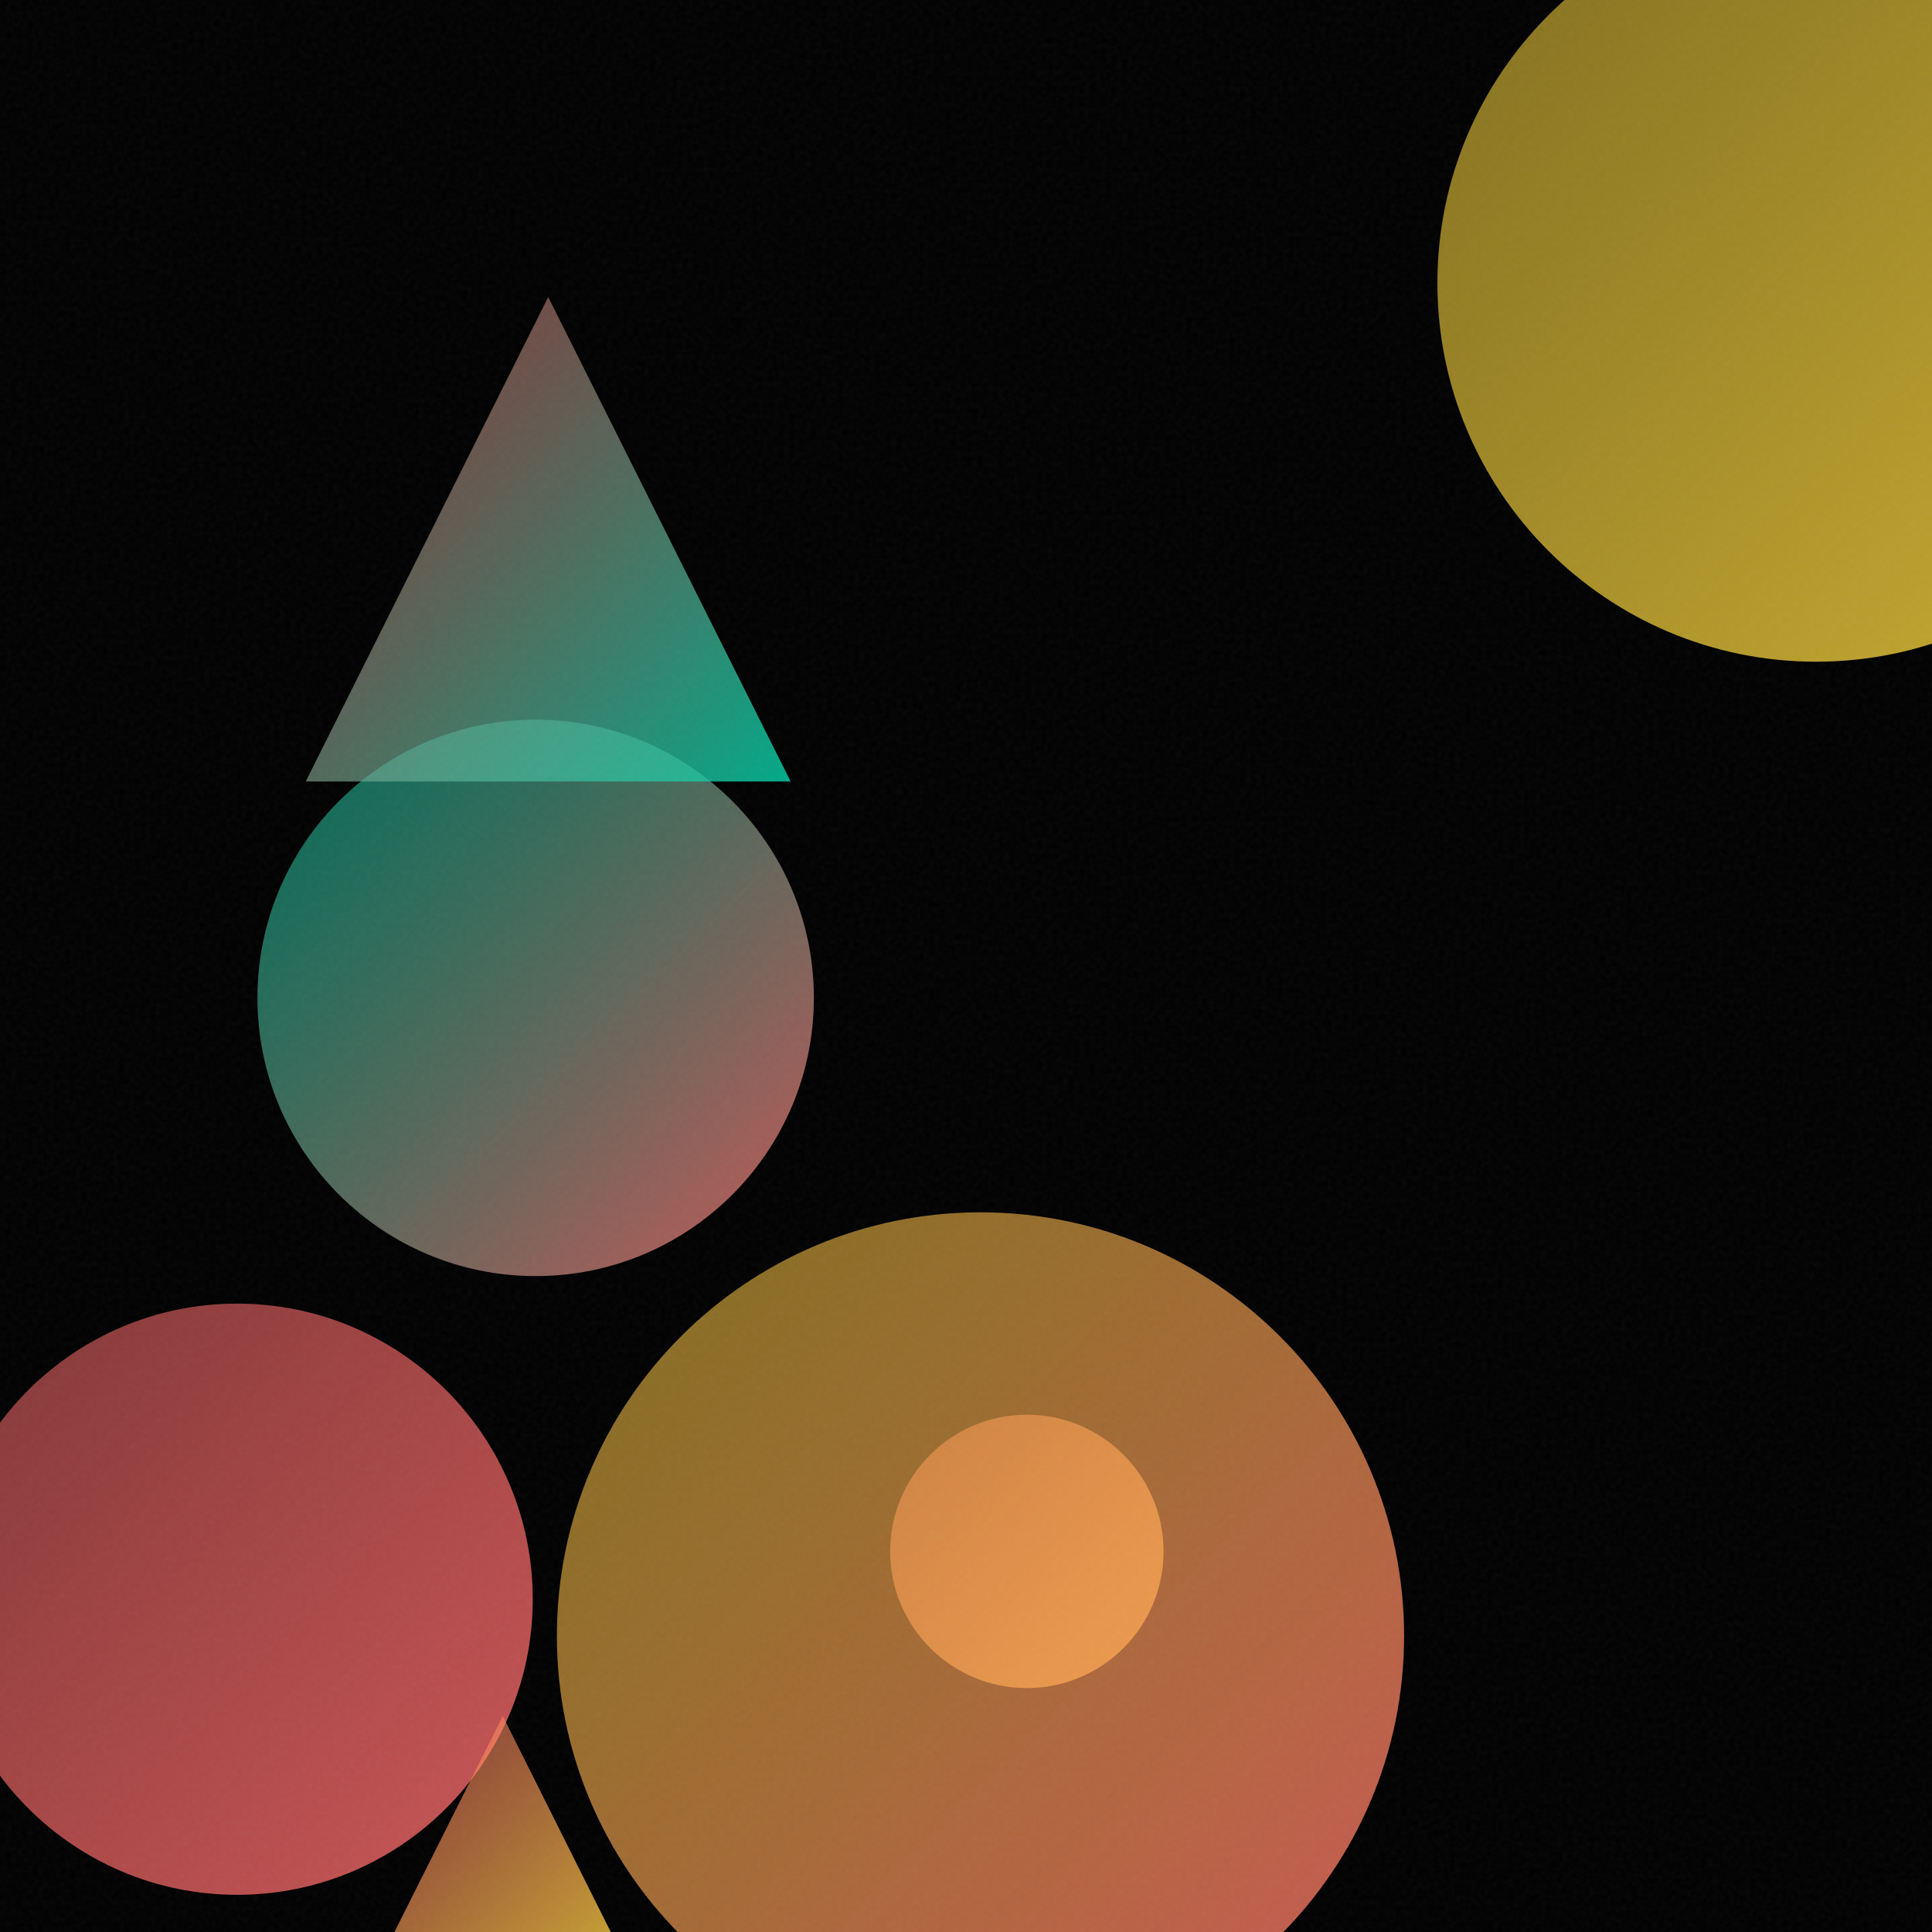
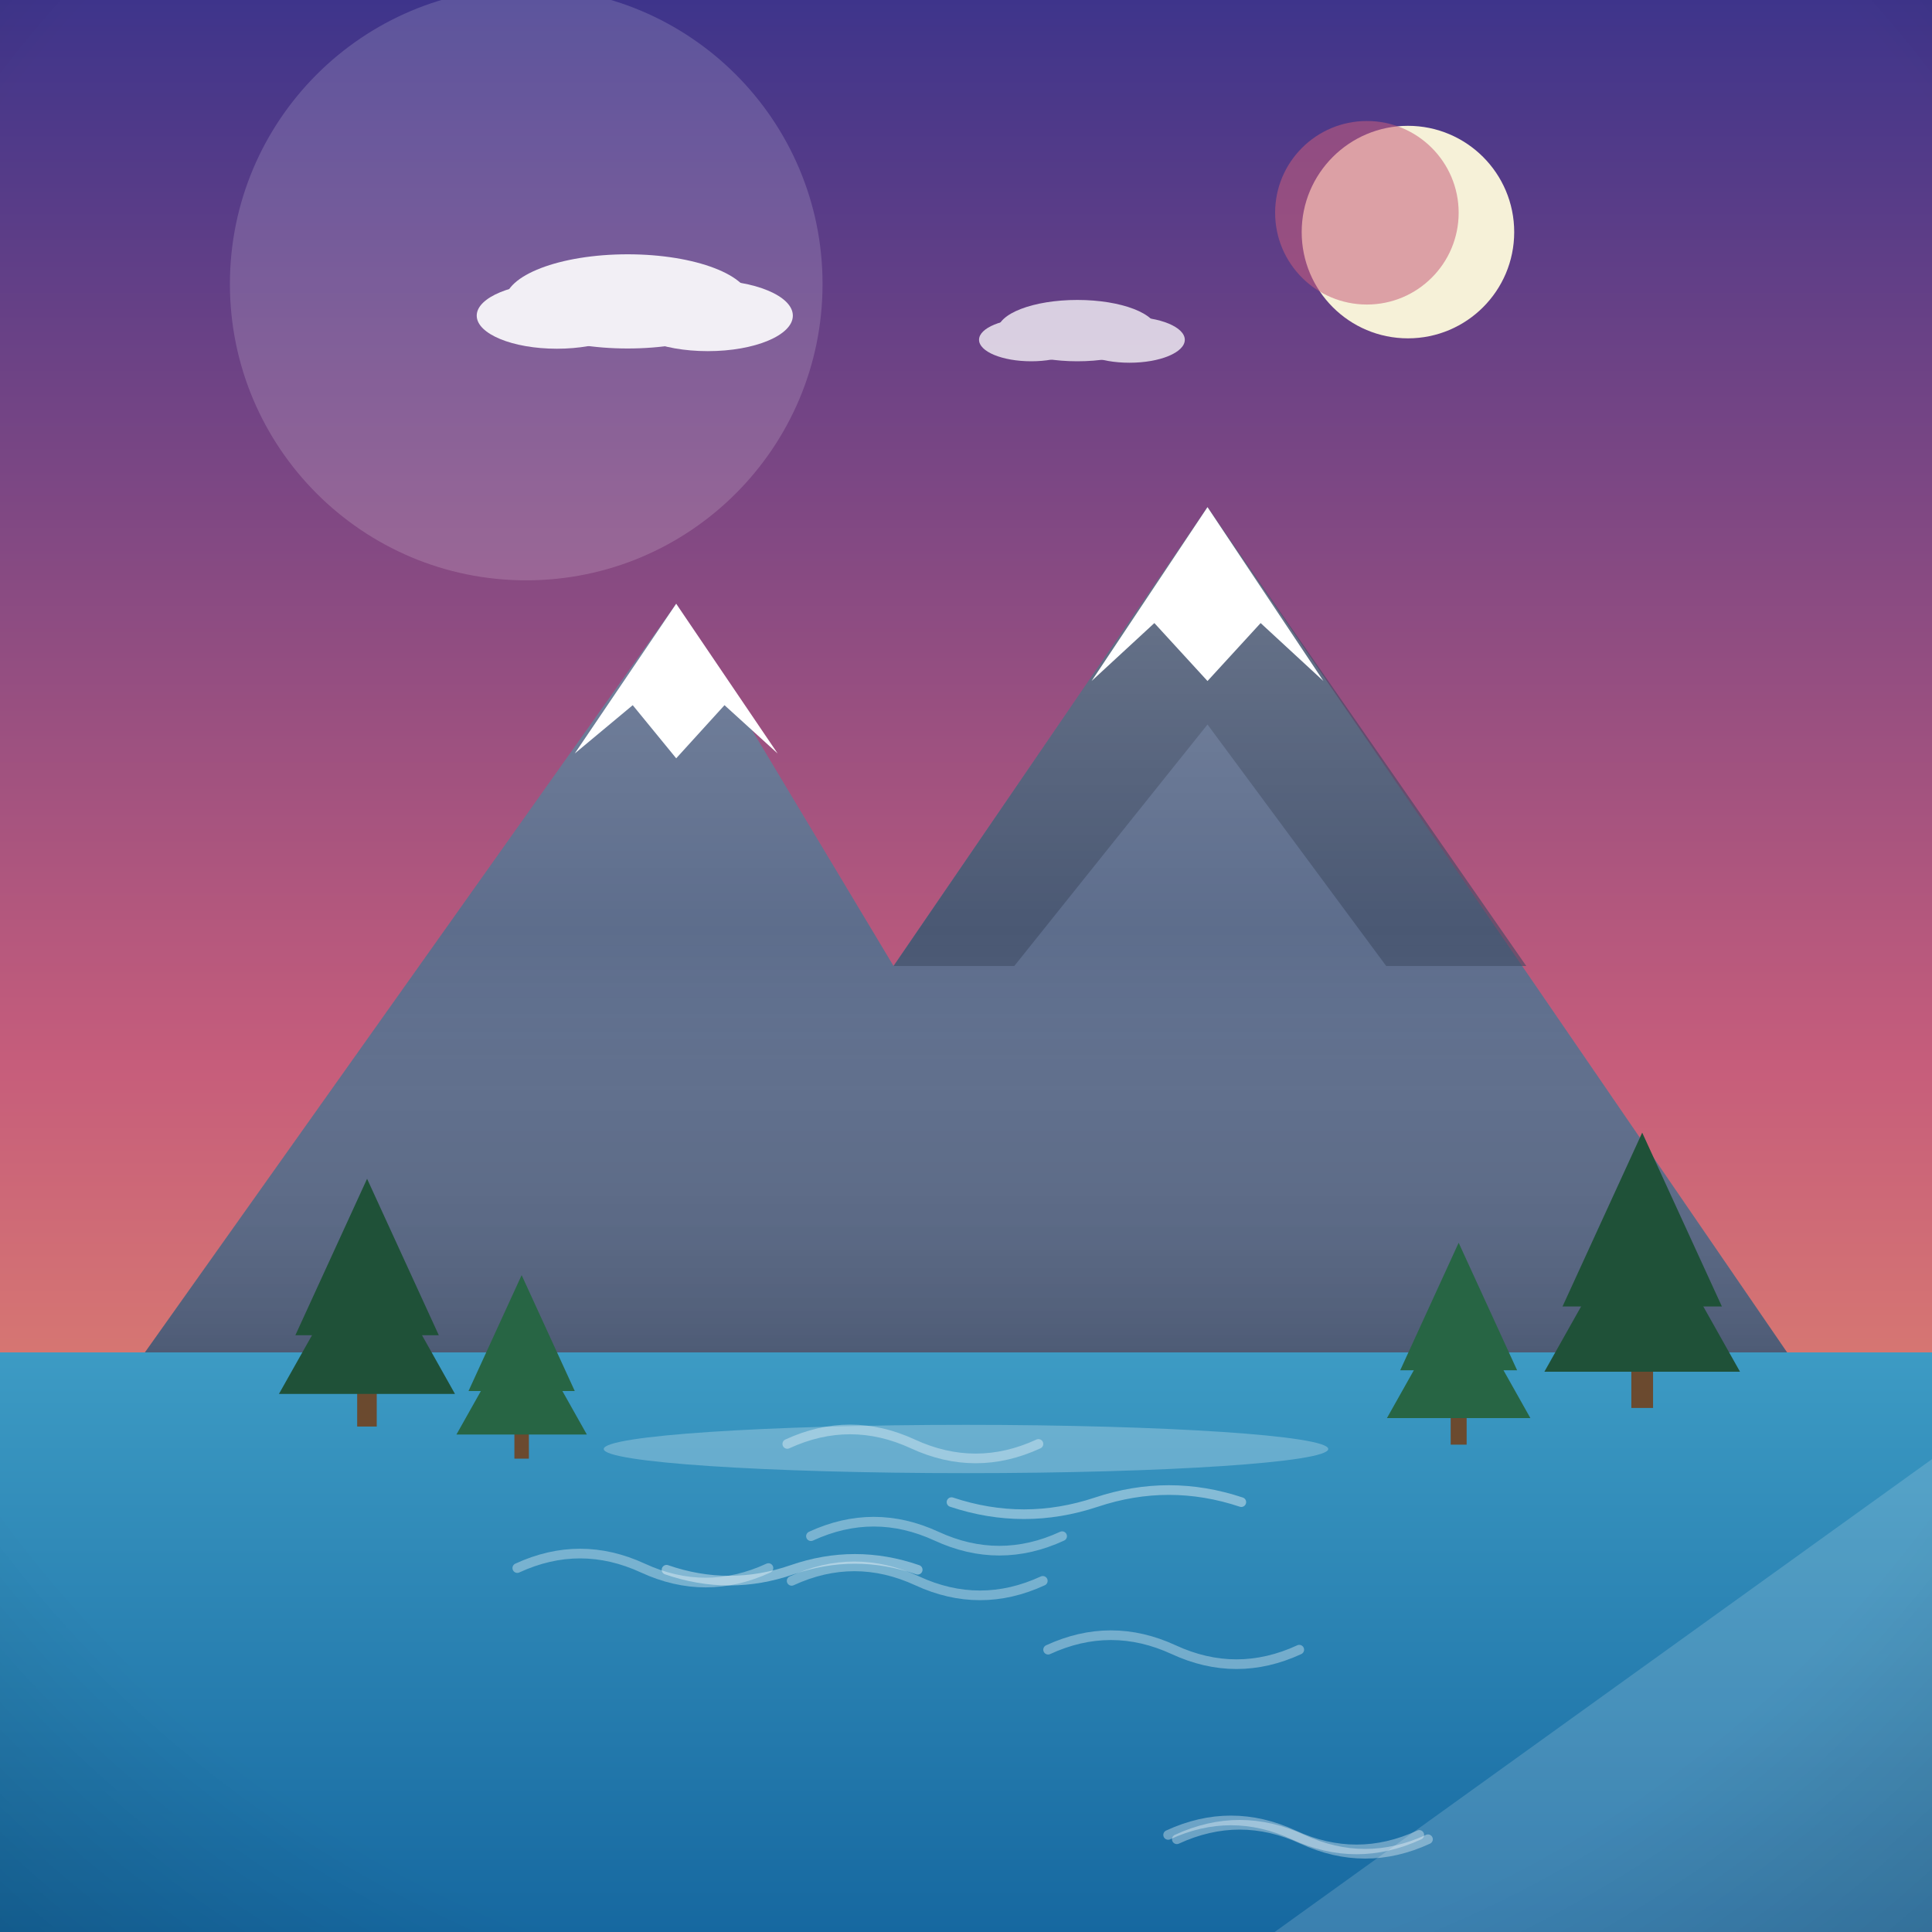
- <svg xmlns="http://www.w3.org/2000/svg" viewBox="0 0 400 400">
+ <svg xmlns="http://www.w3.org/2000/svg" viewBox="0 0 800 800">
  <defs>
-     <linearGradient id="g0" x1="184.2" y1="292.8" x2="240.9" y2="349.5" gradientUnits="userSpaceOnUse">
-       <stop offset="0" stop-color="#FF6B6B" stop-opacity="0.5" />
-       <stop offset="1" stop-color="#FFD93D" stop-opacity="0.8" />
+     <linearGradient id="sky" x1="0" y1="0" x2="0" y2="1">
+       <stop offset="0" stop-color="#3d348b" />
+       <stop offset="0.55" stop-color="#c65d7b" />
+       <stop offset="1" stop-color="#f6a860" />
    </linearGradient>
-     <linearGradient id="g1" x1="-12.2" y1="269.9" x2="110.3" y2="392.3" gradientUnits="userSpaceOnUse">
-       <stop offset="0" stop-color="#FF6B6B" stop-opacity="0.5" />
-       <stop offset="1" stop-color="#FF6B6B" stop-opacity="0.8" />
+     <radialGradient id="sunG" cx="0.38" cy="0.35" r="0.9">
+       <stop offset="0" stop-color="#fff3b0" />
+       <stop offset="1" stop-color="#ffb703" />
+     </radialGradient>
+     <linearGradient id="ground" x1="0" y1="0" x2="0" y2="1">
+       <stop offset="0" stop-color="#69b06f" />
+       <stop offset="1" stop-color="#3c7a44" />
    </linearGradient>
-     <linearGradient id="g2" x1="77.5" y1="355.3" x2="130.6" y2="408.3" gradientUnits="userSpaceOnUse">
-       <stop offset="0" stop-color="#FF6B6B" stop-opacity="0.5" />
-       <stop offset="1" stop-color="#FFD93D" stop-opacity="0.8" />
+     <linearGradient id="sea" x1="0" y1="0" x2="0" y2="1">
+       <stop offset="0" stop-color="#3d9bc4" />
+       <stop offset="1" stop-color="#1668a0" />
    </linearGradient>
-     <linearGradient id="g3" x1="53.4" y1="149.0" x2="168.5" y2="264.1" gradientUnits="userSpaceOnUse">
-       <stop offset="0" stop-color="#00D4AA" stop-opacity="0.5" />
-       <stop offset="1" stop-color="#FF6B6B" stop-opacity="0.8" />
+     <linearGradient id="shade" x1="0" y1="0" x2="0" y2="1">
+       <stop offset="0" stop-color="#ffffff" stop-opacity="0.20" />
+       <stop offset="0.5" stop-color="#ffffff" stop-opacity="0" />
+       <stop offset="1" stop-color="#000000" stop-opacity="0.16" />
    </linearGradient>
-     <linearGradient id="g4" x1="115.3" y1="251.1" x2="290.6" y2="426.4" gradientUnits="userSpaceOnUse">
-       <stop offset="0" stop-color="#FFD93D" stop-opacity="0.5" />
-       <stop offset="1" stop-color="#FF6B6B" stop-opacity="0.8" />
-     </linearGradient>
-     <linearGradient id="g5" x1="63.3" y1="61.5" x2="163.7" y2="161.8" gradientUnits="userSpaceOnUse">
-       <stop offset="0" stop-color="#FF6B6B" stop-opacity="0.5" />
-       <stop offset="1" stop-color="#00D4AA" stop-opacity="0.8" />
-     </linearGradient>
-     <linearGradient id="g6" x1="297.5" y1="-19.8" x2="454.4" y2="137.1" gradientUnits="userSpaceOnUse">
-       <stop offset="0" stop-color="#FFD93D" stop-opacity="0.5" />
-       <stop offset="1" stop-color="#FFD93D" stop-opacity="0.8" />
-     </linearGradient>
-     <filter id="n">
-       <feTurbulence type="fractalNoise" baseFrequency="0.9" numOctaves="2" stitchTiles="stitch" />
-       <feColorMatrix type="saturate" values="0" />
-     </filter>
+     <radialGradient id="vig" cx="0.5" cy="0.42" r="0.85">
+       <stop offset="0.72" stop-color="#000000" stop-opacity="0" />
+       <stop offset="1" stop-color="#000000" stop-opacity="0.20" />
+     </radialGradient>
  </defs>
-   <rect width="400" height="400" fill="#000000" />
-   <circle cx="212.6" cy="321.2" r="28.3" fill="url(#g0)" />
-   <circle cx="49.1" cy="331.1" r="61.2" fill="url(#g1)" />
-   <path d="M 104.1 355.3 L 130.6 408.3 L 77.5 408.3 Z" fill="url(#g2)" />
-   <circle cx="110.9" cy="206.6" r="57.6" fill="url(#g3)" />
-   <circle cx="203.0" cy="338.7" r="87.7" fill="url(#g4)" />
-   <path d="M 113.5 61.5 L 163.7 161.8 L 63.3 161.8 Z" fill="url(#g5)" />
-   <circle cx="376.0" cy="58.6" r="78.4" fill="url(#g6)" />
-   <rect width="400" height="400" filter="url(#n)" opacity="0.05" />
+   <rect width="800" height="800" fill="url(#sky)" />
+   <circle cx="583" cy="96.1" r="44" fill="#f6f1d8" />
+   <circle cx="566" cy="88.1" r="38" fill="#c65d7b" opacity="0.55" />
+   <g fill="#ffffff" opacity="0.9">
+     <ellipse cx="259.9" cy="124.8" rx="50.8" ry="19.5" />
+     <ellipse cx="230.6" cy="130.7" rx="33.2" ry="13.7" />
+     <ellipse cx="293.1" cy="130.7" rx="35.2" ry="14.7" />
+   </g>
+   <g fill="#ffffff" opacity="0.75">
+     <ellipse cx="446.1" cy="136.9" rx="33" ry="12.7" />
+     <ellipse cx="427" cy="140.7" rx="21.6" ry="8.9" />
+     <ellipse cx="467.7" cy="140.7" rx="22.9" ry="9.5" />
+   </g>
+   <rect y="560" width="800" height="240" fill="url(#sea)" />
+   <path d="M 487.3 761.6 q 26 -12 52 0 q 26 12 52 0" fill="none" stroke="#ffffff" stroke-width="4" stroke-linecap="round" opacity="0.35" />
+   <path d="M 335.8 636.1 q 26 -12 52 0 q 26 12 52 0" fill="none" stroke="#ffffff" stroke-width="4" stroke-linecap="round" opacity="0.35" />
+   <path d="M 326 597.9 q 26 -12 52 0 q 26 12 52 0" fill="none" stroke="#ffffff" stroke-width="4" stroke-linecap="round" opacity="0.35" />
+   <path d="M 483.7 759.8 q 26 -12 52 0 q 26 12 52 0" fill="none" stroke="#ffffff" stroke-width="4" stroke-linecap="round" opacity="0.35" />
+   <path d="M 327.8 654.6 q 26 -12 52 0 q 26 12 52 0" fill="none" stroke="#ffffff" stroke-width="4" stroke-linecap="round" opacity="0.35" />
+   <path d="M 434 683.1 q 26 -12 52 0 q 26 12 52 0" fill="none" stroke="#ffffff" stroke-width="4" stroke-linecap="round" opacity="0.35" />
+   <path d="M 214.2 649.3 q 26 -12 52 0 q 26 12 52 0" fill="none" stroke="#ffffff" stroke-width="4" stroke-linecap="round" opacity="0.35" />
+   <g transform="translate(400 0) scale(-1 1) translate(-400 0)">
+     <path d="M60 560 L 300 210 L 430 400 L 520 250 L 740 560 Z" fill="#5d6d8c" />
+     <path d="M300 210 L 430 400 L 380 400 L 300 300 L 226 400 L 168 400 Z" fill="#3d4a63" opacity="0.6" />
+     <path d="M252 282 L 300 210 L 348 282 L 322 258 L 300 282 L 278 258 Z" fill="#ffffff" />
+     <path d="M478 312 L 520 250 L 562 312 L 538 292 L 520 314 L 500 292 Z" fill="#ffffff" />
+     <path d="M60 560 L 300 210 L 430 400 L 520 250 L 740 560 Z" fill="url(#shade)" />
+     <g fill="#1f5138">
+       <rect x="115.5" y="556" width="9" height="27" fill="#6b4a2f" />
+       <path d="M 120 469 L 87 541 L 153 541 Z" />
+       <path d="M 120 496 L 79.5 568 L 160.5 568 Z" />
+     </g>
+     <g fill="#276544">
+       <rect x="192.7" y="578.4" width="6.6" height="19.8" fill="#6b4a2f" />
+       <path d="M 196 514.6 L 171.8 567.4 L 220.2 567.4 Z" />
+       <path d="M 196 534.4 L 166.3 587.2 L 225.7 587.2 Z" />
+     </g>
+     <g fill="#1f5138">
+       <rect x="644" y="566.4" width="8.1" height="24.3" fill="#6b4a2f" />
+       <path d="M 648 488.1 L 618.3 552.9 L 677.7 552.9 Z" />
+       <path d="M 648 512.4 L 611.6 577.2 L 684.5 577.2 Z" />
+     </g>
+     <g fill="#276544">
+       <rect x="581" y="586" width="6" height="18" fill="#6b4a2f" />
+       <path d="M 584 528 L 562 576 L 606 576 Z" />
+       <path d="M 584 546 L 557 594 L 611 594 Z" />
+     </g>
+     <ellipse cx="400" cy="600" rx="150" ry="10" fill="#ffffff" opacity="0.25" />
+     <path d="M286 622 q 30 -10 60 0 q 30 10 60 0 M 420 650 q 26 -9 52 0 q 26 9 52 0" stroke="#ffffff" stroke-width="4" fill="none" opacity="0.4" stroke-linecap="round" />
+   </g>
+   <g opacity="0.16">
+     <circle cx="217.9" cy="117.6" r="122.7" fill="#ffffff" />
+     <path d="M 527.8 800 L 800 800 L 800 604.2 Z" fill="#ffffff" />
+   </g>
+   <rect width="800" height="800" fill="url(#vig)" />
</svg>
